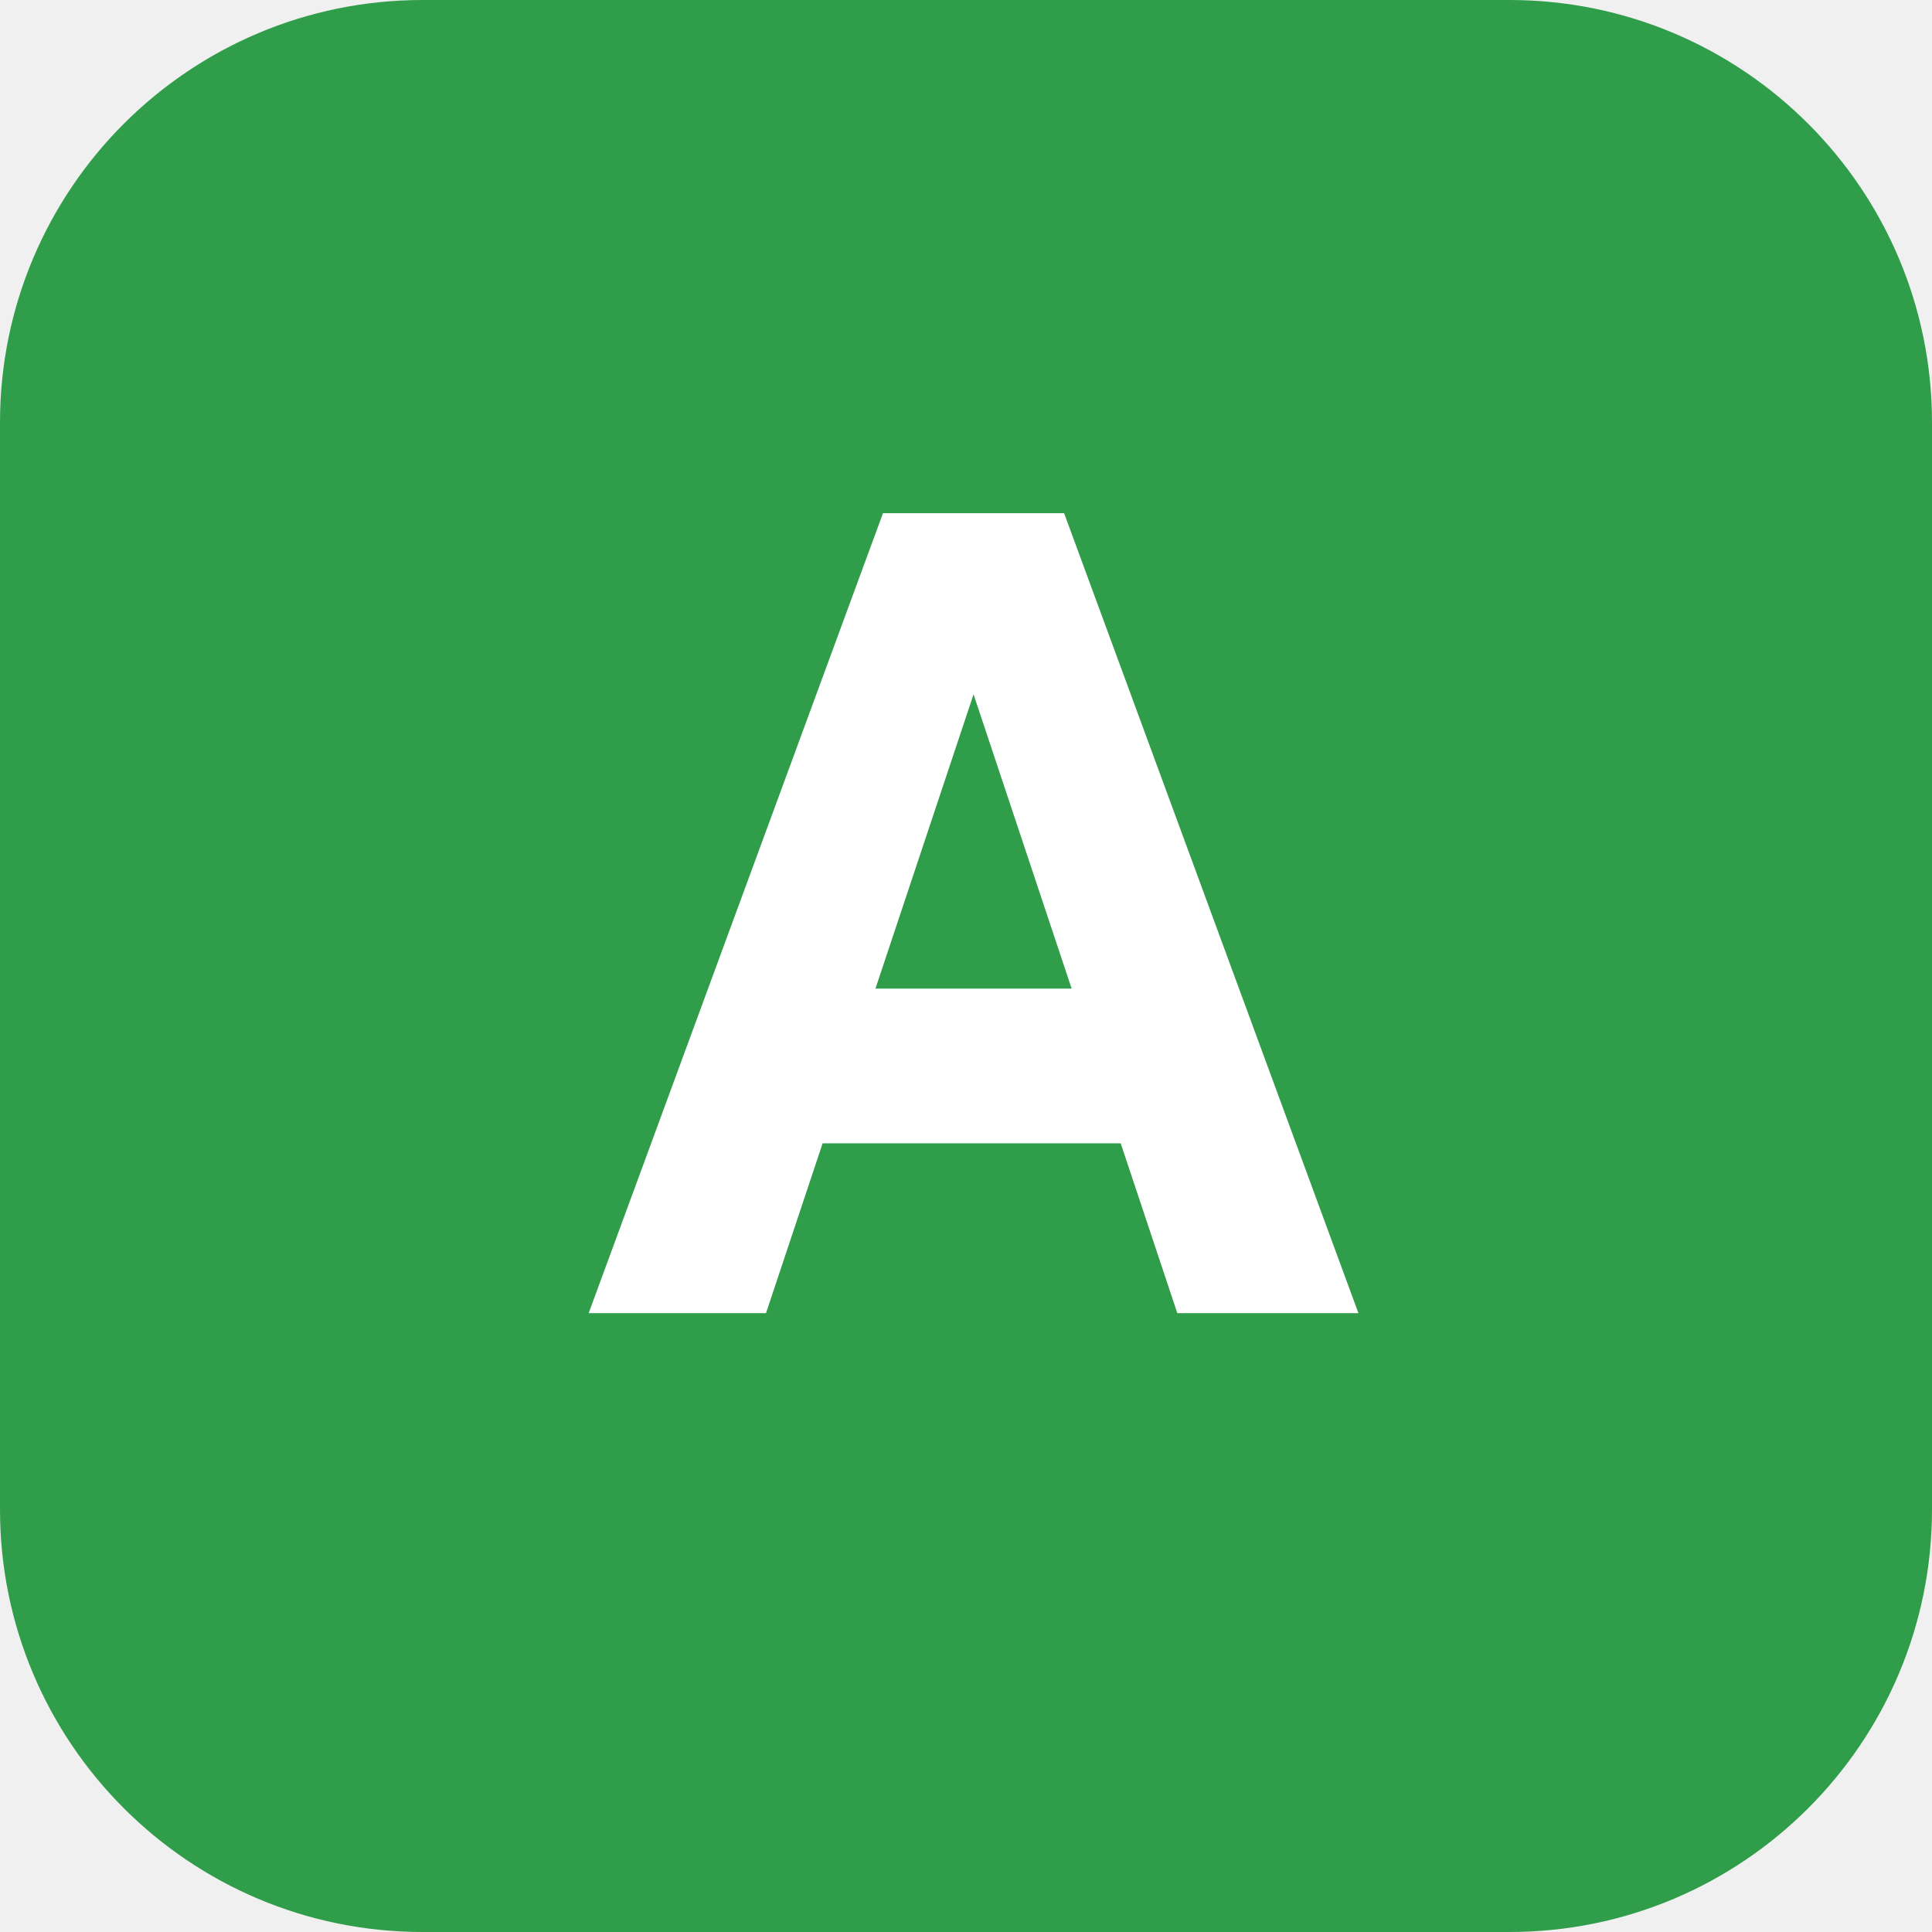
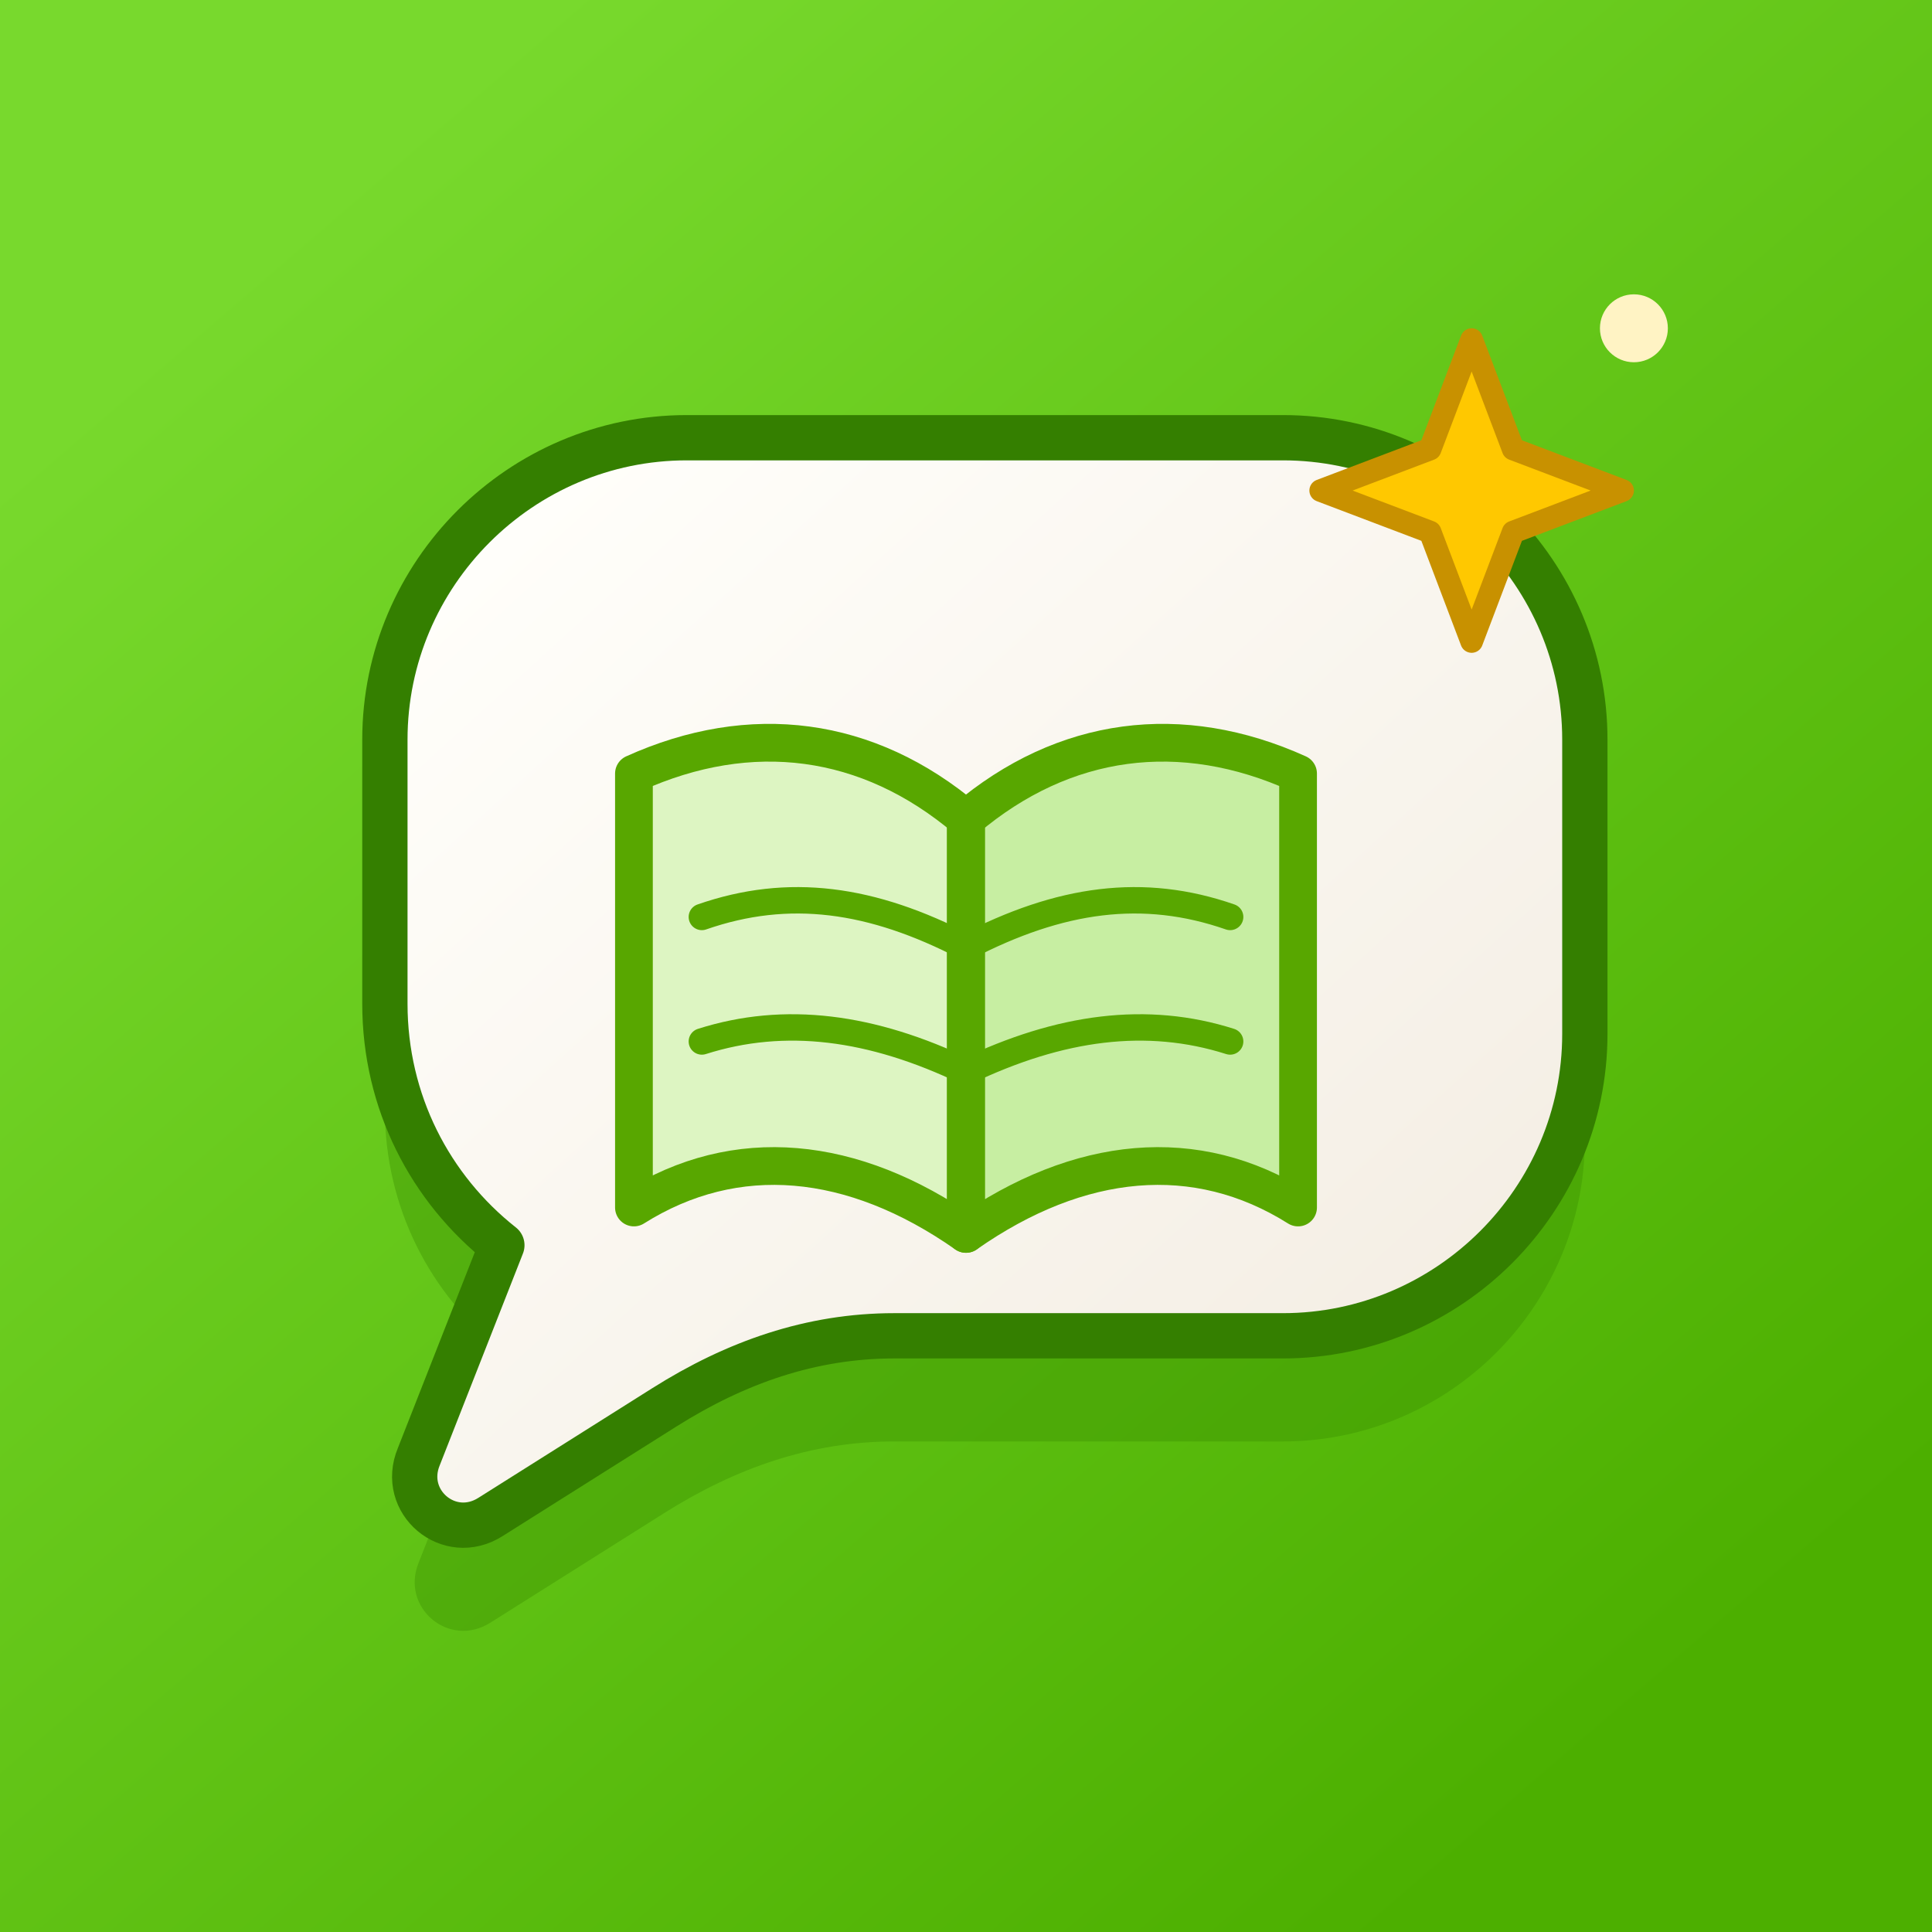
- <svg xmlns="http://www.w3.org/2000/svg" viewBox="0 0 512 512">
-   <rect width="512" height="512" rx="112" fill="#2f9d4a" />
-   <path d="M156 348 234 136h48l78 212h-48l-15-45h-79l-15 45h-47Zm76-86h52l-26-78-26 78Z" fill="#fff" />
+ <svg xmlns="http://www.w3.org/2000/svg" viewBox="0 0 512 512" role="img" aria-labelledby="title desc">
+   <defs>
+     <linearGradient id="brand" x1="84" y1="54" x2="432" y2="458" gradientUnits="userSpaceOnUse">
+       <stop offset="0" stop-color="#78d92d" />
+       <stop offset="1" stop-color="#4caf00" />
+     </linearGradient>
+     <linearGradient id="paper" x1="144" y1="132" x2="365" y2="375" gradientUnits="userSpaceOnUse">
+       <stop offset="0" stop-color="#fffefa" />
+       <stop offset="1" stop-color="#f4eee4" />
+     </linearGradient>
+   </defs>
+   <rect width="512" height="512" fill="url(#brand)" />
+   <path d="M190 130h150c44 0 80 36 80 80v78c0 44-36 80-80 80H237c-22 0-42 7-61 19l-46 29c-11 7-24-4-19-16l22-56c-19-15-31-38-31-64v-70c0-44 36-80 80-80Z" fill="#3b9200" opacity=".42" transform="translate(0 14)" />
+   <path d="M190 116h150c44 0 80 36 80 80v78c0 44-36 80-80 80H237c-22 0-42 7-61 19l-46 29c-11 7-24-4-19-16l22-56c-19-15-31-38-31-64v-70c0-44 36-80 80-80Z" fill="url(#paper)" stroke="#347f00" stroke-linejoin="round" stroke-width="12" />
+   <path d="M168 205c31-14 62-10 88 12v110c-30-21-61-24-88-7V205Z" fill="#ddf5c2" stroke="#58a700" stroke-linejoin="round" stroke-width="10" />
+   <path d="M344 205c-31-14-62-10-88 12v110c30-21 61-24 88-7V205Z" fill="#c7eea2" stroke="#58a700" stroke-linejoin="round" stroke-width="10" />
+   <path d="M256 218v108" fill="none" stroke="#58a700" stroke-linecap="round" stroke-width="10" />
+   <path d="M186 243c23-8 45-5 70 8M326 243c-23-8-45-5-70 8" fill="none" stroke="#58a700" stroke-linecap="round" stroke-width="7" />
+   <path d="M186 276c22-7 45-4 70 8M326 276c-22-7-45-4-70 8" fill="none" stroke="#58a700" stroke-linecap="round" stroke-width="7" />
+   <path d="m390 90 11 29 29 11-29 11-11 29-11-29-29-11 29-11 11-29Z" fill="#ffc800" stroke="#c89100" stroke-linejoin="round" stroke-width="6" />
+   <circle cx="433" cy="87" r="9" fill="#fff3c4" />
</svg>
